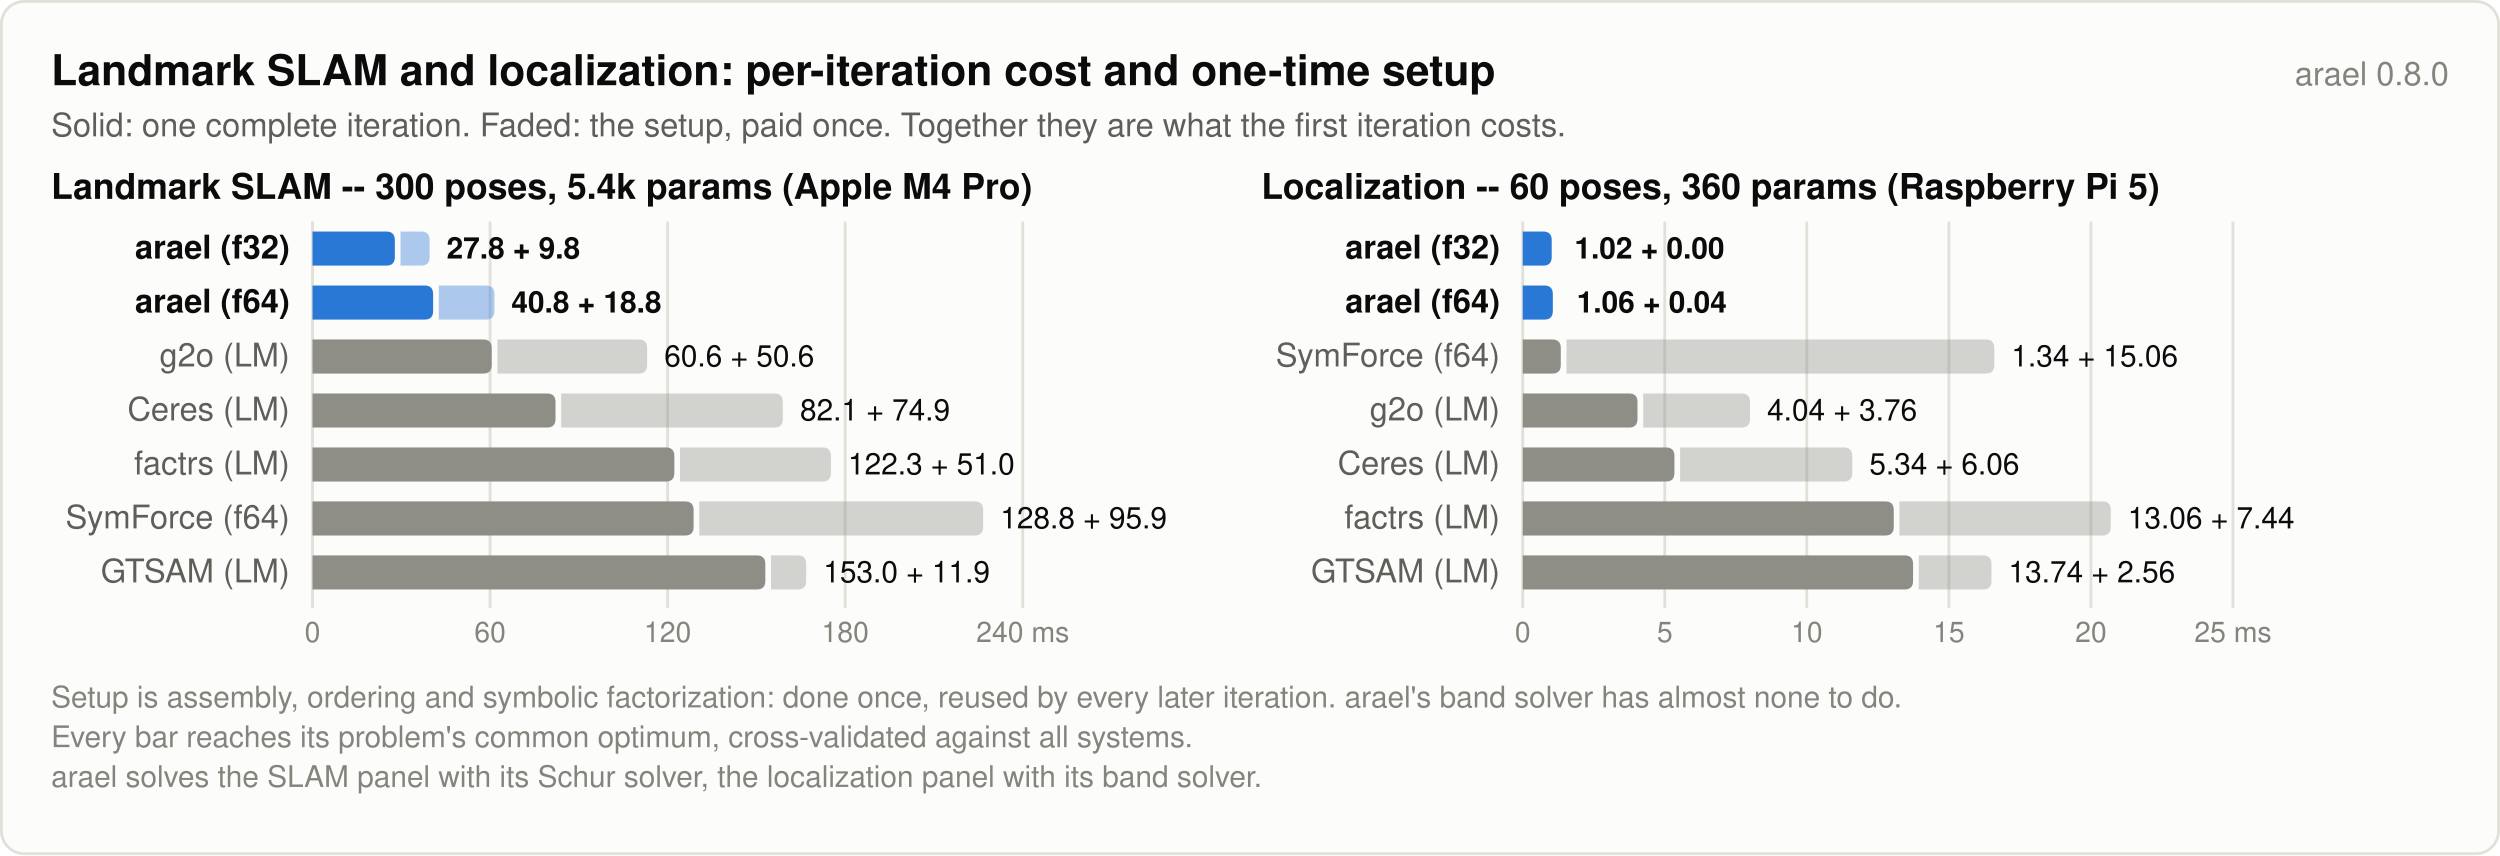
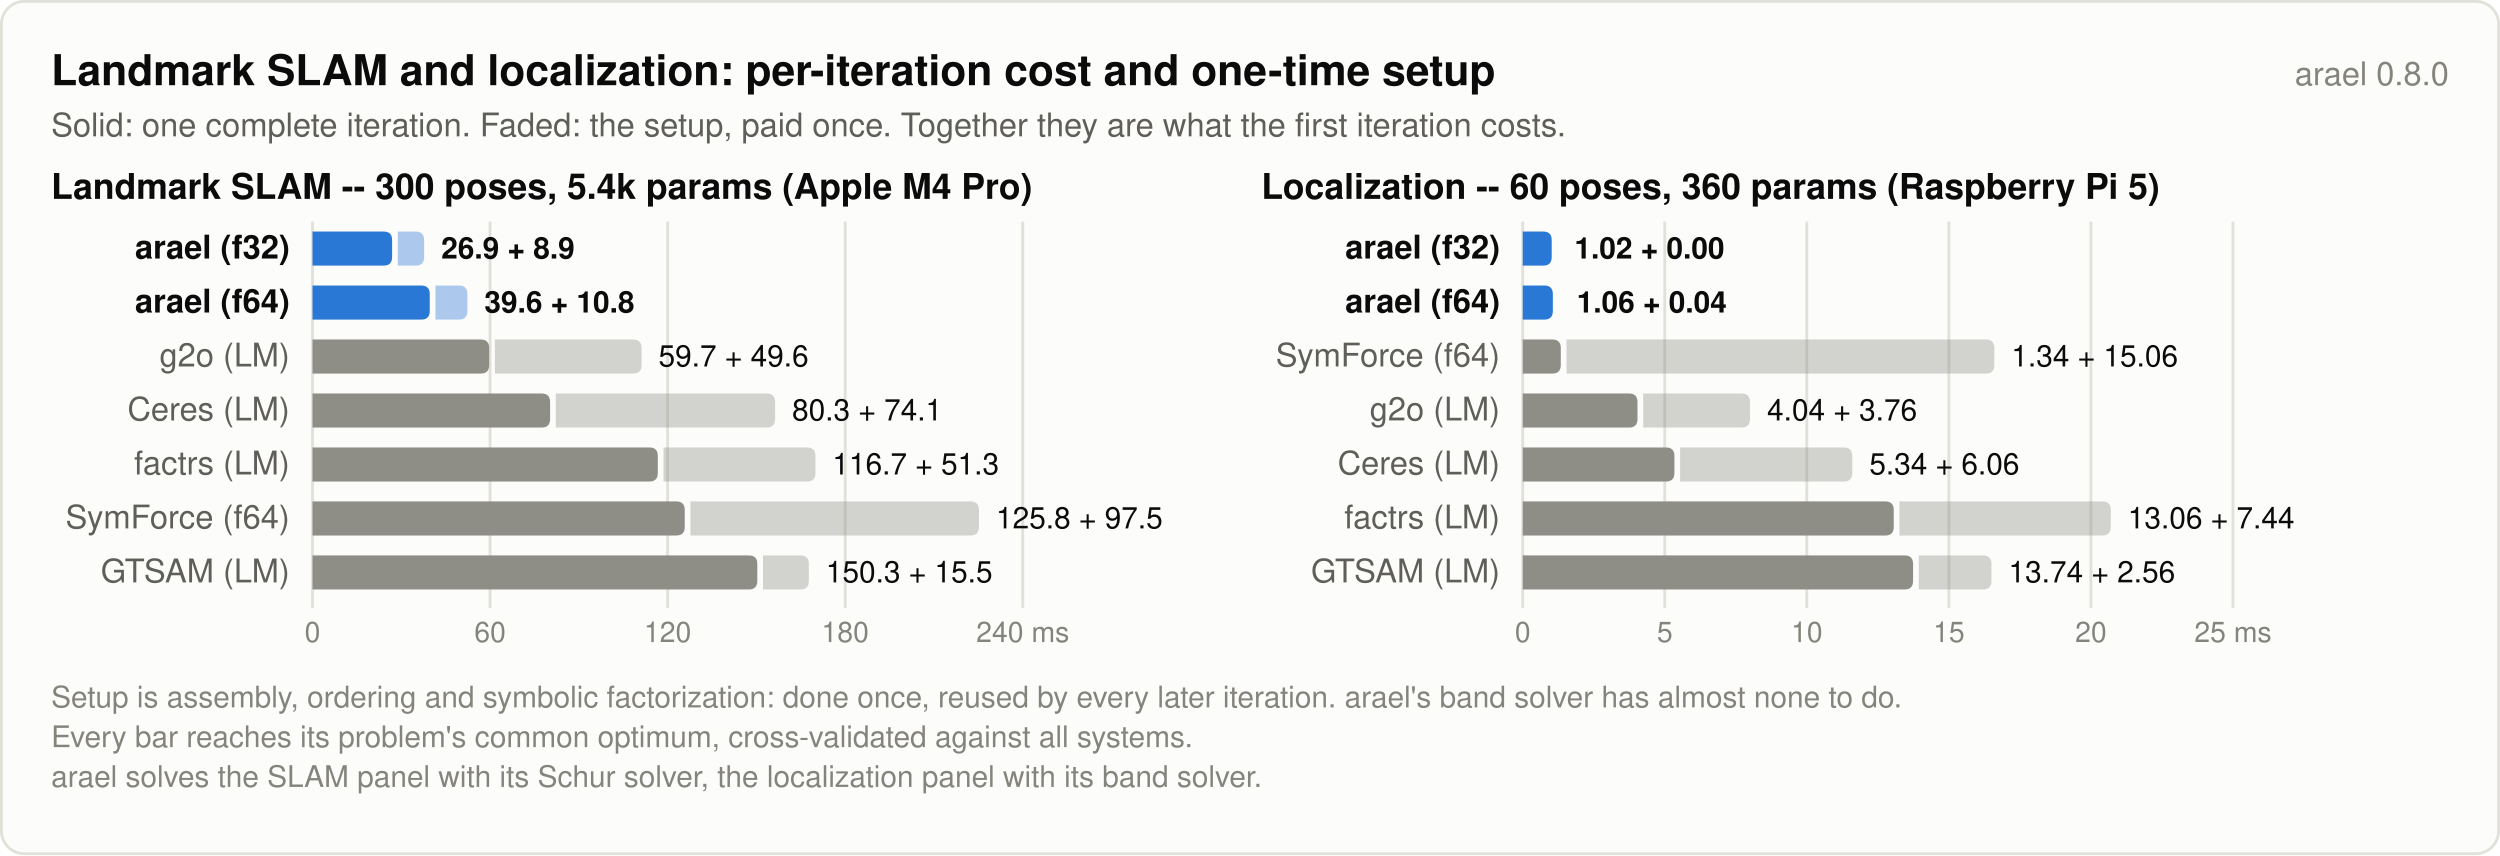
<svg xmlns="http://www.w3.org/2000/svg" width="880" height="301" viewBox="0 0 880 301" font-family="ui-sans-serif, system-ui, -apple-system, 'Segoe UI', Helvetica, Arial, sans-serif">
  <rect x="0.5" y="0.5" width="879" height="300" rx="8" fill="#fcfcfb" stroke="#e1e0d9" />
  <text x="18" y="30" font-size="15" font-weight="600" fill="#0b0b0b">Landmark SLAM and localization: per-iteration cost and one-time setup</text>
  <text x="862" y="30" font-size="11.5" text-anchor="end" fill="#85847c">arael 0.8.0</text>
  <text x="18" y="48" font-size="11.5" fill="#5f5e58">Solid: one complete iteration. Faded: the setup, paid once. Together they are what the first iteration costs.</text>
  <text x="18" y="70" font-size="12.5" font-weight="600" fill="#0b0b0b">Landmark SLAM -- 300 poses, 5.4k params (Apple M4 Pro)</text>
  <line x1="110.0" y1="78" x2="110.0" y2="214" stroke="#e1e0d9" stroke-width="1" />
  <text x="110.0" y="226" font-size="10" text-anchor="middle" fill="#85847c">0</text>
  <line x1="172.5" y1="78" x2="172.5" y2="214" stroke="#e1e0d9" stroke-width="1" />
  <text x="172.5" y="226" font-size="10" text-anchor="middle" fill="#85847c">60</text>
  <line x1="235.0" y1="78" x2="235.0" y2="214" stroke="#e1e0d9" stroke-width="1" />
  <text x="235.0" y="226" font-size="10" text-anchor="middle" fill="#85847c">120</text>
  <line x1="297.5" y1="78" x2="297.5" y2="214" stroke="#e1e0d9" stroke-width="1" />
  <text x="297.5" y="226" font-size="10" text-anchor="middle" fill="#85847c">180</text>
  <line x1="360.0" y1="78" x2="360.0" y2="214" stroke="#e1e0d9" stroke-width="1" />
  <text x="360.0" y="226" font-size="10" text-anchor="middle" fill="#85847c">240 ms</text>
  <text x="102" y="91.0" font-size="11.5" text-anchor="end" font-weight="600" fill="#0b0b0b">arael (f32)</text>
-   <path d="M110,81.5 L135.979,81.5 Q138.979,81.5 138.979,84.5 L138.979,90.5 Q138.979,93.5 135.979,93.5 L110,93.5 Z" fill="#2a78d6" />
-   <path d="M140.979,81.5 L148.229,81.5 Q151.229,81.5 151.229,84.5 L151.229,90.5 Q151.229,93.5 148.229,93.5 L140.979,93.5 Z" fill="#2a78d6" fill-opacity="0.38" />
-   <text x="157.2" y="91.0" font-size="10.5" font-weight="600" fill="#0b0b0b">27.8 + 9.8</text>
+   <path d="M110,81.5 L135.021,81.5 Q138.021,81.5 138.021,84.5 L138.021,90.5 Q138.021,93.5 135.021,93.5 L110,93.5 Z" fill="#2a78d6" />
+   <path d="M140.021,81.5 L146.292,81.5 Q149.292,81.5 149.292,84.5 L149.292,90.5 Q149.292,93.5 146.292,93.5 L140.021,93.5 Z" fill="#2a78d6" fill-opacity="0.38" />
+   <text x="155.3" y="91.0" font-size="10.5" font-weight="600" fill="#0b0b0b">26.9 + 8.9</text>
  <text x="102" y="110.0" font-size="11.5" text-anchor="end" font-weight="600" fill="#0b0b0b">arael (f64)</text>
-   <path d="M110,100.5 L149.458,100.5 Q152.458,100.5 152.458,103.5 L152.458,109.5 Q152.458,112.5 149.458,112.5 L110,112.5 Z" fill="#2a78d6" />
-   <path d="M154.458,100.5 L171.042,100.5 Q174.042,100.5 174.042,103.5 L174.042,109.5 Q174.042,112.5 171.042,112.5 L154.458,112.5 Z" fill="#2a78d6" fill-opacity="0.38" />
-   <text x="180.0" y="110.0" font-size="10.5" font-weight="600" fill="#0b0b0b">40.8 + 18.8</text>
+   <path d="M110,100.5 L148.271,100.5 Q151.271,100.5 151.271,103.5 L151.271,109.5 Q151.271,112.5 148.271,112.5 L110,112.5 Z" fill="#2a78d6" />
+   <path d="M153.271,100.5 L161.521,100.5 Q164.521,100.5 164.521,103.5 L164.521,109.5 Q164.521,112.5 161.521,112.5 L153.271,112.5 Z" fill="#2a78d6" fill-opacity="0.38" />
+   <text x="170.5" y="110.0" font-size="10.5" font-weight="600" fill="#0b0b0b">39.6 + 10.8</text>
  <text x="102" y="129.0" font-size="11.5" text-anchor="end" fill="#5f5e58">g2o (LM)</text>
-   <path d="M110,119.5 L170.094,119.5 Q173.094,119.5 173.094,122.5 L173.094,128.5 Q173.094,131.5 170.094,131.5 L110,131.5 Z" fill="#8f8e86" />
-   <path d="M175.094,119.5 L224.792,119.5 Q227.792,119.5 227.792,122.5 L227.792,128.5 Q227.792,131.5 224.792,131.5 L175.094,131.5 Z" fill="#8f8e86" fill-opacity="0.38" />
-   <text x="233.8" y="129.0" font-size="10.5" fill="#0b0b0b">60.6 + 50.6</text>
+   <path d="M110,119.5 L169.198,119.5 Q172.198,119.5 172.198,122.5 L172.198,128.5 Q172.198,131.5 169.198,131.5 L110,131.5 Z" fill="#8f8e86" />
+   <path d="M174.198,119.5 L222.844,119.5 Q225.844,119.5 225.844,122.5 L225.844,128.5 Q225.844,131.5 222.844,131.5 L174.198,131.5 Z" fill="#8f8e86" fill-opacity="0.38" />
+   <text x="231.8" y="129.0" font-size="10.5" fill="#0b0b0b">59.7 + 49.6</text>
  <text x="102" y="148.0" font-size="11.5" text-anchor="end" fill="#5f5e58">Ceres (LM)</text>
-   <path d="M110,138.5 L192.542,138.5 Q195.542,138.5 195.542,141.5 L195.542,147.5 Q195.542,150.5 192.542,150.5 L110,150.5 Z" fill="#8f8e86" />
-   <path d="M197.542,138.5 L272.552,138.5 Q275.552,138.5 275.552,141.5 L275.552,147.5 Q275.552,150.5 272.552,150.5 L197.542,150.5 Z" fill="#8f8e86" fill-opacity="0.38" />
-   <text x="281.6" y="148.0" font-size="10.5" fill="#0b0b0b">82.1 + 74.9</text>
+   <path d="M110,138.5 L190.635,138.5 Q193.635,138.5 193.635,141.5 L193.635,147.5 Q193.635,150.5 190.635,150.5 L110,150.5 Z" fill="#8f8e86" />
+   <path d="M195.635,138.5 L269.833,138.5 Q272.833,138.5 272.833,141.5 L272.833,147.5 Q272.833,150.5 269.833,150.5 L195.635,150.5 Z" fill="#8f8e86" fill-opacity="0.38" />
+   <text x="278.8" y="148.0" font-size="10.5" fill="#0b0b0b">80.3 + 74.1</text>
  <text x="102" y="167.0" font-size="11.5" text-anchor="end" fill="#5f5e58">factrs (LM)</text>
-   <path d="M110,157.5 L234.365,157.5 Q237.365,157.5 237.365,160.5 L237.365,166.5 Q237.365,169.5 234.365,169.5 L110,169.5 Z" fill="#8f8e86" />
-   <path d="M239.365,157.5 L289.49,157.5 Q292.49,157.5 292.49,160.5 L292.49,166.5 Q292.49,169.5 289.49,169.5 L239.365,169.5 Z" fill="#8f8e86" fill-opacity="0.38" />
-   <text x="298.5" y="167.0" font-size="10.5" fill="#0b0b0b">122.3 + 51.0</text>
+   <path d="M110,157.5 L228.552,157.5 Q231.552,157.5 231.552,160.5 L231.552,166.5 Q231.552,169.5 228.552,169.5 L110,169.5 Z" fill="#8f8e86" />
+   <path d="M233.552,157.5 L284.031,157.5 Q287.031,157.5 287.031,160.5 L287.031,166.5 Q287.031,169.5 284.031,169.5 L233.552,169.5 Z" fill="#8f8e86" fill-opacity="0.38" />
+   <text x="293.0" y="167.0" font-size="10.5" fill="#0b0b0b">116.7 + 51.3</text>
  <text x="102" y="186.0" font-size="11.5" text-anchor="end" fill="#5f5e58">SymForce (f64)</text>
-   <path d="M110,176.5 L241.146,176.5 Q244.146,176.5 244.146,179.5 L244.146,185.5 Q244.146,188.5 241.146,188.5 L110,188.5 Z" fill="#8f8e86" />
-   <path d="M246.146,176.5 L343.073,176.5 Q346.073,176.5 346.073,179.5 L346.073,185.5 Q346.073,188.5 343.073,188.5 L246.146,188.5 Z" fill="#8f8e86" fill-opacity="0.38" />
-   <text x="352.1" y="186.0" font-size="10.5" fill="#0b0b0b">128.8 + 95.9</text>
+   <path d="M110,176.5 L238.031,176.5 Q241.031,176.5 241.031,179.5 L241.031,185.5 Q241.031,188.5 238.031,188.5 L110,188.5 Z" fill="#8f8e86" />
+   <path d="M243.031,176.5 L341.583,176.5 Q344.583,176.5 344.583,179.5 L344.583,185.5 Q344.583,188.5 341.583,188.5 L243.031,188.5 Z" fill="#8f8e86" fill-opacity="0.38" />
+   <text x="350.6" y="186.0" font-size="10.5" fill="#0b0b0b">125.8 + 97.5</text>
  <text x="102" y="205.0" font-size="11.5" text-anchor="end" fill="#5f5e58">GTSAM (LM)</text>
-   <path d="M110,195.5 L266.396,195.5 Q269.396,195.5 269.396,198.5 L269.396,204.5 Q269.396,207.5 266.396,207.5 L110,207.5 Z" fill="#8f8e86" />
-   <path d="M271.396,195.5 L280.781,195.5 Q283.781,195.5 283.781,198.5 L283.781,204.5 Q283.781,207.5 280.781,207.5 L271.396,207.5 Z" fill="#8f8e86" fill-opacity="0.38" />
-   <text x="289.8" y="205.0" font-size="10.5" fill="#0b0b0b">153.0 + 11.9</text>
+   <path d="M110,195.5 L263.573,195.5 Q266.573,195.5 266.573,198.5 L266.573,204.5 Q266.573,207.5 263.573,207.5 L110,207.5 Z" fill="#8f8e86" />
+   <path d="M268.573,195.5 L281.719,195.5 Q284.719,195.5 284.719,198.5 L284.719,204.5 Q284.719,207.5 281.719,207.5 L268.573,207.5 Z" fill="#8f8e86" fill-opacity="0.38" />
+   <text x="290.7" y="205.0" font-size="10.5" fill="#0b0b0b">150.3 + 15.5</text>
  <text x="444" y="70" font-size="12.5" font-weight="600" fill="#0b0b0b">Localization -- 60 poses, 360 params (Raspberry Pi 5)</text>
  <line x1="536.0" y1="78" x2="536.0" y2="214" stroke="#e1e0d9" stroke-width="1" />
  <text x="536.0" y="226" font-size="10" text-anchor="middle" fill="#85847c">0</text>
  <line x1="586.0" y1="78" x2="586.0" y2="214" stroke="#e1e0d9" stroke-width="1" />
  <text x="586.0" y="226" font-size="10" text-anchor="middle" fill="#85847c">5</text>
  <line x1="636.0" y1="78" x2="636.0" y2="214" stroke="#e1e0d9" stroke-width="1" />
  <text x="636.0" y="226" font-size="10" text-anchor="middle" fill="#85847c">10</text>
  <line x1="686.0" y1="78" x2="686.0" y2="214" stroke="#e1e0d9" stroke-width="1" />
  <text x="686.0" y="226" font-size="10" text-anchor="middle" fill="#85847c">15</text>
  <line x1="736.0" y1="78" x2="736.0" y2="214" stroke="#e1e0d9" stroke-width="1" />
  <text x="736.0" y="226" font-size="10" text-anchor="middle" fill="#85847c">20</text>
  <line x1="786.0" y1="78" x2="786.0" y2="214" stroke="#e1e0d9" stroke-width="1" />
  <text x="786.0" y="226" font-size="10" text-anchor="middle" fill="#85847c">25 ms</text>
  <text x="528" y="91.0" font-size="11.5" text-anchor="end" font-weight="600" fill="#0b0b0b">arael (f32)</text>
  <path d="M536,81.5 L543.2,81.5 Q546.2,81.5 546.2,84.5 L546.2,90.5 Q546.2,93.5 543.2,93.5 L536,93.5 Z" fill="#2a78d6" />
  <text x="554.2" y="91.0" font-size="10.5" font-weight="600" fill="#0b0b0b">1.02 + 0.00</text>
  <text x="528" y="110.0" font-size="11.5" text-anchor="end" font-weight="600" fill="#0b0b0b">arael (f64)</text>
  <path d="M536,100.5 L543.6,100.5 Q546.6,100.5 546.6,103.5 L546.6,109.5 Q546.6,112.5 543.6,112.5 L536,112.5 Z" fill="#2a78d6" />
  <text x="555.0" y="110.0" font-size="10.5" font-weight="600" fill="#0b0b0b">1.06 + 0.04</text>
  <text x="528" y="129.0" font-size="11.5" text-anchor="end" fill="#5f5e58">SymForce (f64)</text>
  <path d="M536,119.5 L546.4,119.5 Q549.4,119.5 549.4,122.5 L549.4,128.5 Q549.4,131.5 546.4,131.5 L536,131.5 Z" fill="#8f8e86" />
  <path d="M551.4,119.5 L699.0,119.5 Q702.0,119.5 702.0,122.5 L702.0,128.5 Q702.0,131.5 699.0,131.5 L551.4,131.5 Z" fill="#8f8e86" fill-opacity="0.38" />
  <text x="708.0" y="129.0" font-size="10.5" fill="#0b0b0b">1.34 + 15.06</text>
  <text x="528" y="148.0" font-size="11.5" text-anchor="end" fill="#5f5e58">g2o (LM)</text>
  <path d="M536,138.5 L573.4,138.5 Q576.4,138.5 576.4,141.5 L576.4,147.5 Q576.4,150.5 573.4,150.5 L536,150.5 Z" fill="#8f8e86" />
  <path d="M578.4,138.5 L613.0,138.5 Q616.0,138.5 616.0,141.5 L616.0,147.5 Q616.0,150.5 613.0,150.5 L578.4,150.5 Z" fill="#8f8e86" fill-opacity="0.38" />
  <text x="622.0" y="148.0" font-size="10.5" fill="#0b0b0b">4.04 + 3.76</text>
  <text x="528" y="167.0" font-size="11.5" text-anchor="end" fill="#5f5e58">Ceres (LM)</text>
  <path d="M536,157.5 L586.4,157.5 Q589.4,157.5 589.4,160.5 L589.4,166.5 Q589.4,169.5 586.4,169.5 L536,169.5 Z" fill="#8f8e86" />
  <path d="M591.4,157.5 L649.0,157.5 Q652.0,157.5 652.0,160.5 L652.0,166.5 Q652.0,169.5 649.0,169.5 L591.4,169.5 Z" fill="#8f8e86" fill-opacity="0.38" />
  <text x="658.0" y="167.0" font-size="10.5" fill="#0b0b0b">5.34 + 6.06</text>
  <text x="528" y="186.0" font-size="11.5" text-anchor="end" fill="#5f5e58">factrs (LM)</text>
  <path d="M536,176.5 L663.6,176.5 Q666.6,176.5 666.6,179.5 L666.6,185.5 Q666.6,188.5 663.6,188.5 L536,188.5 Z" fill="#8f8e86" />
  <path d="M668.6,176.5 L740.0,176.5 Q743.0,176.5 743.0,179.5 L743.0,185.5 Q743.0,188.5 740.0,188.5 L668.6,188.5 Z" fill="#8f8e86" fill-opacity="0.38" />
  <text x="749.0" y="186.0" font-size="10.5" fill="#0b0b0b">13.06 + 7.44</text>
  <text x="528" y="205.0" font-size="11.5" text-anchor="end" fill="#5f5e58">GTSAM (LM)</text>
  <path d="M536,195.5 L670.4,195.5 Q673.4,195.5 673.4,198.5 L673.4,204.5 Q673.4,207.5 670.4,207.5 L536,207.5 Z" fill="#8f8e86" />
  <path d="M675.4,195.5 L698.0,195.5 Q701.0,195.5 701.0,198.5 L701.0,204.5 Q701.0,207.5 698.0,207.5 L675.4,207.5 Z" fill="#8f8e86" fill-opacity="0.38" />
  <text x="707.0" y="205.0" font-size="10.5" fill="#0b0b0b">13.74 + 2.56</text>
  <text x="18" y="249" font-size="10.5" fill="#85847c">Setup is assembly, ordering and symbolic factorization: done once, reused by every later iteration. arael's band solver has almost none to do.</text>
  <text x="18" y="263" font-size="10.5" fill="#85847c">Every bar reaches its problem's common optimum, cross-validated against all systems.</text>
  <text x="18" y="277" font-size="10.5" fill="#85847c">arael solves the SLAM panel with its Schur solver, the localization panel with its band solver.</text>
</svg>
